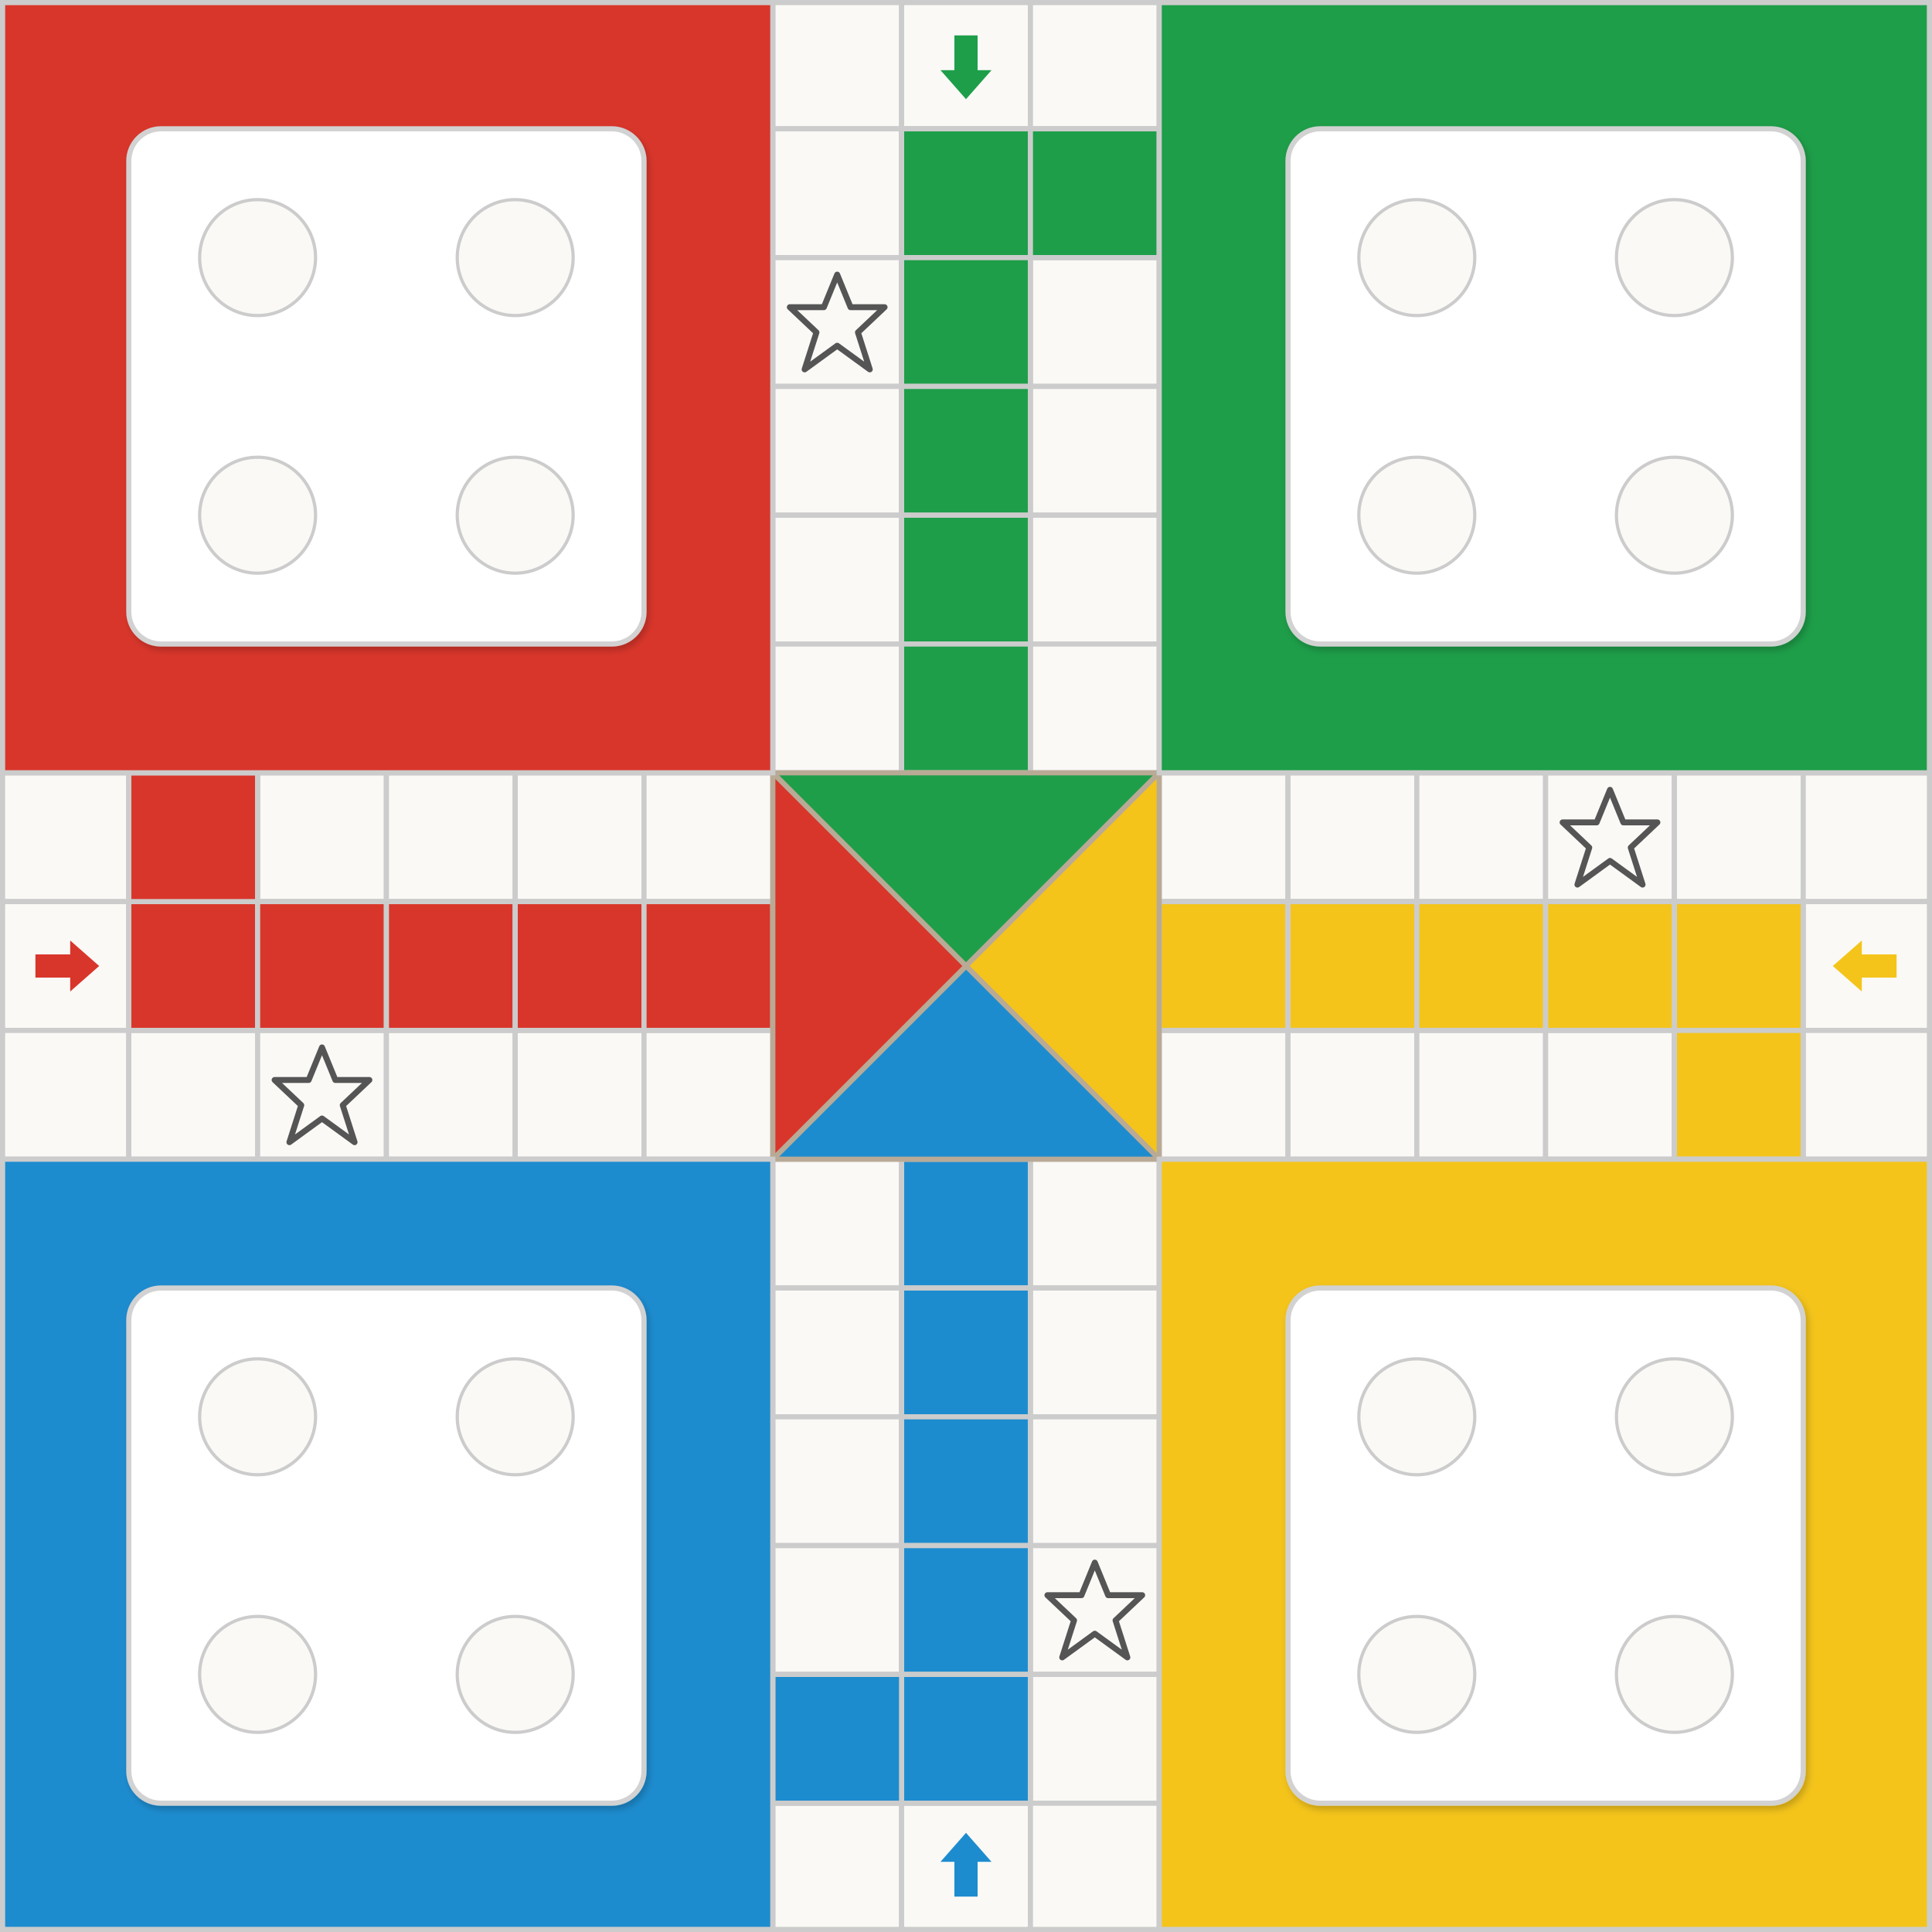
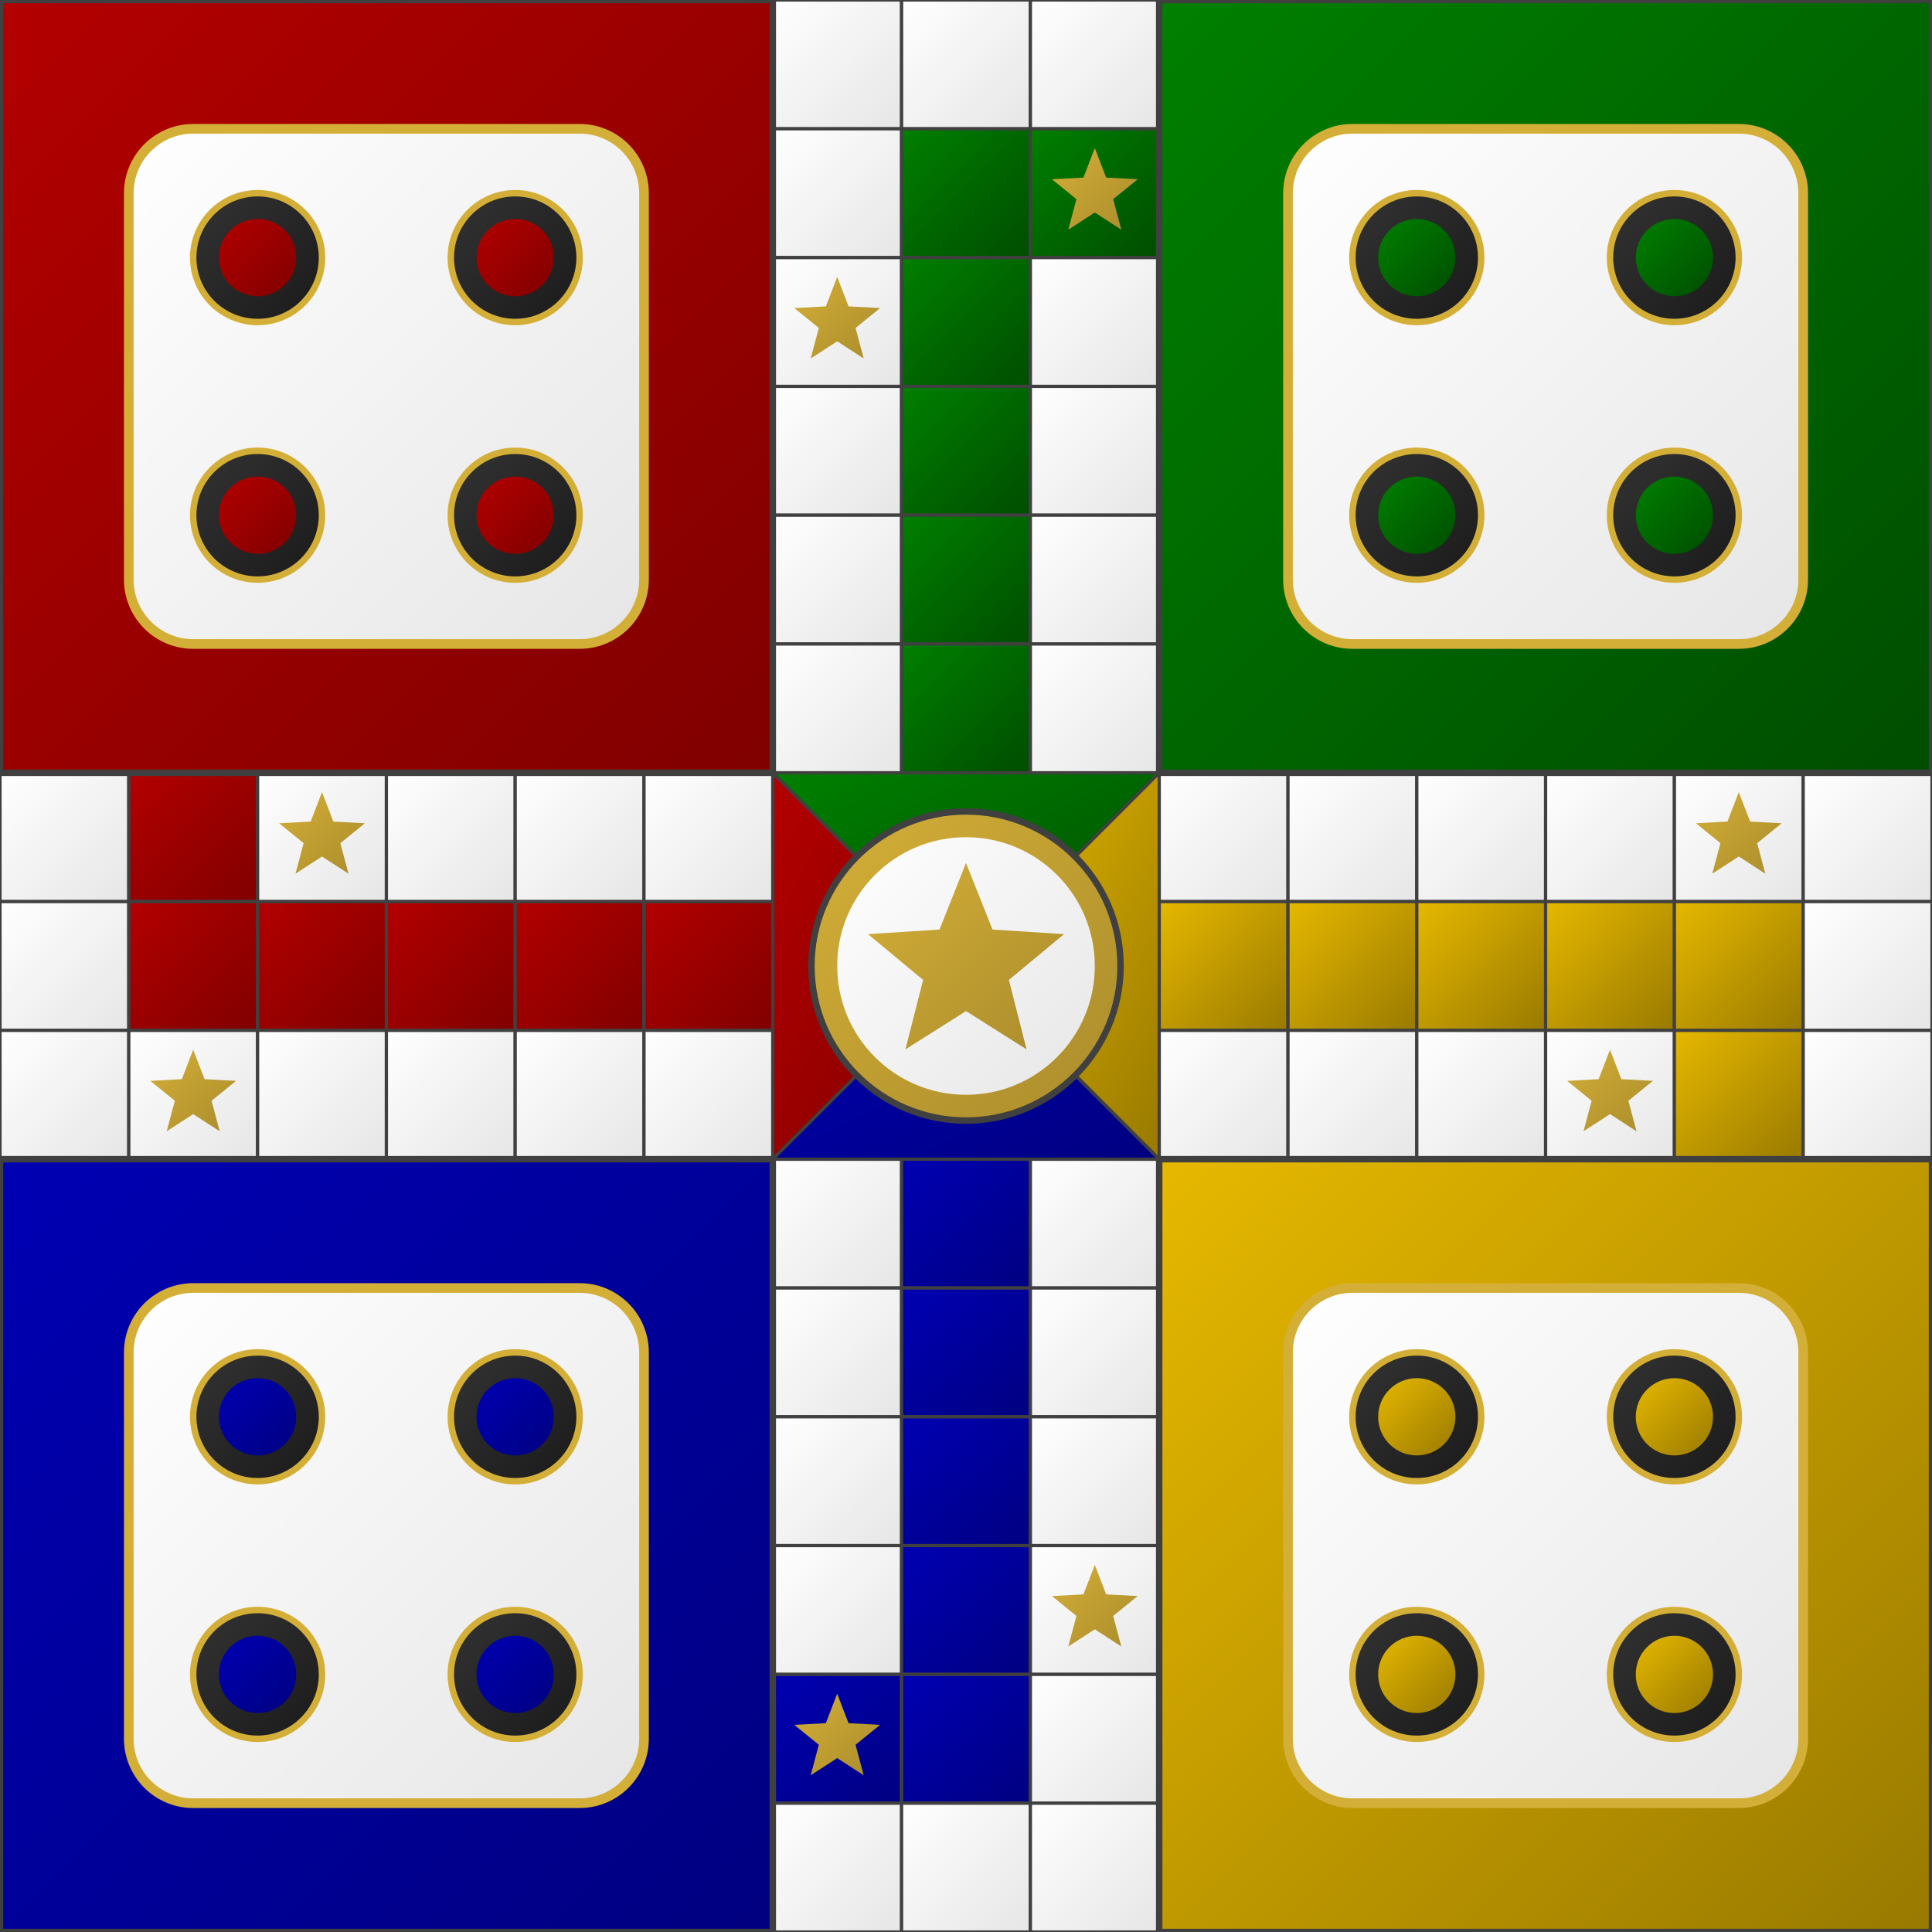
- <svg xmlns="http://www.w3.org/2000/svg" viewBox="0 0 15 15">
+ <svg xmlns="http://www.w3.org/2000/svg" width="600" height="600" viewBox="0 0 600 600">
  <defs>
-     <filter id="ludoShadow" x="-10%" y="-10%" width="120%" height="120%">
-       <feDropShadow dx="0.02" dy="0.03" stdDeviation="0.025" flood-color="#000000" flood-opacity="0.2" />
-     </filter>
+     <linearGradient id="grad_red" x1="0%" y1="0%" x2="100%" y2="100%">
+       <stop offset="0%" stop-color="#b30000" />
+       <stop offset="100%" stop-color="#800000" />
+     </linearGradient>
+     <linearGradient id="grad_green" x1="0%" y1="0%" x2="100%" y2="100%">
+       <stop offset="0%" stop-color="#008000" />
+       <stop offset="100%" stop-color="#004d00" />
+     </linearGradient>
+     <linearGradient id="grad_yellow" x1="0%" y1="0%" x2="100%" y2="100%">
+       <stop offset="0%" stop-color="#e6b800" />
+       <stop offset="100%" stop-color="#997a00" />
+     </linearGradient>
+     <linearGradient id="grad_blue" x1="0%" y1="0%" x2="100%" y2="100%">
+       <stop offset="0%" stop-color="#0000b3" />
+       <stop offset="100%" stop-color="#000080" />
+     </linearGradient>
+     <linearGradient id="grad_white" x1="0%" y1="0%" x2="100%" y2="100%">
+       <stop offset="0%" stop-color="#ffffff" />
+       <stop offset="100%" stop-color="#e6e6e6" />
+     </linearGradient>
+     <linearGradient id="grad_gold" x1="0%" y1="0%" x2="100%" y2="100%">
+       <stop offset="0%" stop-color="#d4af37" />
+       <stop offset="100%" stop-color="#aa8c2c" />
+     </linearGradient>
+     <linearGradient id="grad_socket" x1="0%" y1="0%" x2="100%" y2="100%">
+       <stop offset="0%" stop-color="#333333" />
+       <stop offset="100%" stop-color="#1a1a1a" />
+     </linearGradient>
  </defs>
-   <rect x="0" y="0" width="15" height="15" fill="#FAF9F6" />
-   <rect x="0" y="6" width="1" height="1" fill="#FAF9F6" stroke="#CCCCCC" stroke-width="0.04" />
-   <rect x="0" y="7" width="1" height="1" fill="#FAF9F6" stroke="#CCCCCC" stroke-width="0.04" />
-   <rect x="0" y="8" width="1" height="1" fill="#FAF9F6" stroke="#CCCCCC" stroke-width="0.04" />
-   <rect x="1" y="6" width="1" height="1" fill="#FAF9F6" stroke="#CCCCCC" stroke-width="0.04" />
-   <rect x="1" y="7" width="1" height="1" fill="#FAF9F6" stroke="#CCCCCC" stroke-width="0.04" />
-   <rect x="1" y="8" width="1" height="1" fill="#FAF9F6" stroke="#CCCCCC" stroke-width="0.04" />
-   <rect x="2" y="6" width="1" height="1" fill="#FAF9F6" stroke="#CCCCCC" stroke-width="0.04" />
-   <rect x="2" y="7" width="1" height="1" fill="#FAF9F6" stroke="#CCCCCC" stroke-width="0.04" />
-   <rect x="2" y="8" width="1" height="1" fill="#FAF9F6" stroke="#CCCCCC" stroke-width="0.04" />
-   <rect x="3" y="6" width="1" height="1" fill="#FAF9F6" stroke="#CCCCCC" stroke-width="0.04" />
-   <rect x="3" y="7" width="1" height="1" fill="#FAF9F6" stroke="#CCCCCC" stroke-width="0.04" />
-   <rect x="3" y="8" width="1" height="1" fill="#FAF9F6" stroke="#CCCCCC" stroke-width="0.04" />
-   <rect x="4" y="6" width="1" height="1" fill="#FAF9F6" stroke="#CCCCCC" stroke-width="0.04" />
-   <rect x="4" y="7" width="1" height="1" fill="#FAF9F6" stroke="#CCCCCC" stroke-width="0.04" />
-   <rect x="4" y="8" width="1" height="1" fill="#FAF9F6" stroke="#CCCCCC" stroke-width="0.04" />
-   <rect x="5" y="6" width="1" height="1" fill="#FAF9F6" stroke="#CCCCCC" stroke-width="0.04" />
-   <rect x="5" y="7" width="1" height="1" fill="#FAF9F6" stroke="#CCCCCC" stroke-width="0.04" />
-   <rect x="5" y="8" width="1" height="1" fill="#FAF9F6" stroke="#CCCCCC" stroke-width="0.04" />
-   <rect x="6" y="0" width="1" height="1" fill="#FAF9F6" stroke="#CCCCCC" stroke-width="0.04" />
-   <rect x="6" y="1" width="1" height="1" fill="#FAF9F6" stroke="#CCCCCC" stroke-width="0.04" />
-   <rect x="6" y="2" width="1" height="1" fill="#FAF9F6" stroke="#CCCCCC" stroke-width="0.04" />
-   <rect x="6" y="3" width="1" height="1" fill="#FAF9F6" stroke="#CCCCCC" stroke-width="0.04" />
-   <rect x="6" y="4" width="1" height="1" fill="#FAF9F6" stroke="#CCCCCC" stroke-width="0.04" />
-   <rect x="6" y="5" width="1" height="1" fill="#FAF9F6" stroke="#CCCCCC" stroke-width="0.04" />
-   <rect x="6" y="9" width="1" height="1" fill="#FAF9F6" stroke="#CCCCCC" stroke-width="0.04" />
-   <rect x="6" y="10" width="1" height="1" fill="#FAF9F6" stroke="#CCCCCC" stroke-width="0.04" />
-   <rect x="6" y="11" width="1" height="1" fill="#FAF9F6" stroke="#CCCCCC" stroke-width="0.04" />
-   <rect x="6" y="12" width="1" height="1" fill="#FAF9F6" stroke="#CCCCCC" stroke-width="0.04" />
-   <rect x="6" y="13" width="1" height="1" fill="#FAF9F6" stroke="#CCCCCC" stroke-width="0.04" />
-   <rect x="6" y="14" width="1" height="1" fill="#FAF9F6" stroke="#CCCCCC" stroke-width="0.04" />
-   <rect x="7" y="0" width="1" height="1" fill="#FAF9F6" stroke="#CCCCCC" stroke-width="0.04" />
-   <rect x="7" y="1" width="1" height="1" fill="#FAF9F6" stroke="#CCCCCC" stroke-width="0.04" />
-   <rect x="7" y="2" width="1" height="1" fill="#FAF9F6" stroke="#CCCCCC" stroke-width="0.04" />
-   <rect x="7" y="3" width="1" height="1" fill="#FAF9F6" stroke="#CCCCCC" stroke-width="0.04" />
-   <rect x="7" y="4" width="1" height="1" fill="#FAF9F6" stroke="#CCCCCC" stroke-width="0.04" />
-   <rect x="7" y="5" width="1" height="1" fill="#FAF9F6" stroke="#CCCCCC" stroke-width="0.04" />
-   <rect x="7" y="9" width="1" height="1" fill="#FAF9F6" stroke="#CCCCCC" stroke-width="0.04" />
-   <rect x="7" y="10" width="1" height="1" fill="#FAF9F6" stroke="#CCCCCC" stroke-width="0.04" />
-   <rect x="7" y="11" width="1" height="1" fill="#FAF9F6" stroke="#CCCCCC" stroke-width="0.04" />
-   <rect x="7" y="12" width="1" height="1" fill="#FAF9F6" stroke="#CCCCCC" stroke-width="0.04" />
-   <rect x="7" y="13" width="1" height="1" fill="#FAF9F6" stroke="#CCCCCC" stroke-width="0.04" />
-   <rect x="7" y="14" width="1" height="1" fill="#FAF9F6" stroke="#CCCCCC" stroke-width="0.04" />
-   <rect x="8" y="0" width="1" height="1" fill="#FAF9F6" stroke="#CCCCCC" stroke-width="0.04" />
-   <rect x="8" y="1" width="1" height="1" fill="#FAF9F6" stroke="#CCCCCC" stroke-width="0.04" />
-   <rect x="8" y="2" width="1" height="1" fill="#FAF9F6" stroke="#CCCCCC" stroke-width="0.04" />
-   <rect x="8" y="3" width="1" height="1" fill="#FAF9F6" stroke="#CCCCCC" stroke-width="0.04" />
-   <rect x="8" y="4" width="1" height="1" fill="#FAF9F6" stroke="#CCCCCC" stroke-width="0.04" />
-   <rect x="8" y="5" width="1" height="1" fill="#FAF9F6" stroke="#CCCCCC" stroke-width="0.04" />
-   <rect x="8" y="9" width="1" height="1" fill="#FAF9F6" stroke="#CCCCCC" stroke-width="0.04" />
-   <rect x="8" y="10" width="1" height="1" fill="#FAF9F6" stroke="#CCCCCC" stroke-width="0.04" />
-   <rect x="8" y="11" width="1" height="1" fill="#FAF9F6" stroke="#CCCCCC" stroke-width="0.04" />
-   <rect x="8" y="12" width="1" height="1" fill="#FAF9F6" stroke="#CCCCCC" stroke-width="0.04" />
-   <rect x="8" y="13" width="1" height="1" fill="#FAF9F6" stroke="#CCCCCC" stroke-width="0.04" />
-   <rect x="8" y="14" width="1" height="1" fill="#FAF9F6" stroke="#CCCCCC" stroke-width="0.04" />
-   <rect x="9" y="6" width="1" height="1" fill="#FAF9F6" stroke="#CCCCCC" stroke-width="0.04" />
-   <rect x="9" y="7" width="1" height="1" fill="#FAF9F6" stroke="#CCCCCC" stroke-width="0.04" />
-   <rect x="9" y="8" width="1" height="1" fill="#FAF9F6" stroke="#CCCCCC" stroke-width="0.04" />
-   <rect x="10" y="6" width="1" height="1" fill="#FAF9F6" stroke="#CCCCCC" stroke-width="0.04" />
-   <rect x="10" y="7" width="1" height="1" fill="#FAF9F6" stroke="#CCCCCC" stroke-width="0.04" />
-   <rect x="10" y="8" width="1" height="1" fill="#FAF9F6" stroke="#CCCCCC" stroke-width="0.04" />
-   <rect x="11" y="6" width="1" height="1" fill="#FAF9F6" stroke="#CCCCCC" stroke-width="0.04" />
-   <rect x="11" y="7" width="1" height="1" fill="#FAF9F6" stroke="#CCCCCC" stroke-width="0.04" />
-   <rect x="11" y="8" width="1" height="1" fill="#FAF9F6" stroke="#CCCCCC" stroke-width="0.04" />
-   <rect x="12" y="6" width="1" height="1" fill="#FAF9F6" stroke="#CCCCCC" stroke-width="0.04" />
-   <rect x="12" y="7" width="1" height="1" fill="#FAF9F6" stroke="#CCCCCC" stroke-width="0.04" />
-   <rect x="12" y="8" width="1" height="1" fill="#FAF9F6" stroke="#CCCCCC" stroke-width="0.04" />
-   <rect x="13" y="6" width="1" height="1" fill="#FAF9F6" stroke="#CCCCCC" stroke-width="0.04" />
-   <rect x="13" y="7" width="1" height="1" fill="#FAF9F6" stroke="#CCCCCC" stroke-width="0.04" />
-   <rect x="13" y="8" width="1" height="1" fill="#FAF9F6" stroke="#CCCCCC" stroke-width="0.04" />
-   <rect x="14" y="6" width="1" height="1" fill="#FAF9F6" stroke="#CCCCCC" stroke-width="0.04" />
-   <rect x="14" y="7" width="1" height="1" fill="#FAF9F6" stroke="#CCCCCC" stroke-width="0.04" />
-   <rect x="14" y="8" width="1" height="1" fill="#FAF9F6" stroke="#CCCCCC" stroke-width="0.04" />
-   <rect x="1" y="7" width="1" height="1" fill="#D9362B" stroke="#CCCCCC" stroke-width="0.04" />
-   <rect x="2" y="7" width="1" height="1" fill="#D9362B" stroke="#CCCCCC" stroke-width="0.04" />
-   <rect x="3" y="7" width="1" height="1" fill="#D9362B" stroke="#CCCCCC" stroke-width="0.04" />
-   <rect x="4" y="7" width="1" height="1" fill="#D9362B" stroke="#CCCCCC" stroke-width="0.04" />
-   <rect x="5" y="7" width="1" height="1" fill="#D9362B" stroke="#CCCCCC" stroke-width="0.04" />
-   <rect x="7" y="1" width="1" height="1" fill="#1E9E49" stroke="#CCCCCC" stroke-width="0.04" />
-   <rect x="7" y="2" width="1" height="1" fill="#1E9E49" stroke="#CCCCCC" stroke-width="0.04" />
-   <rect x="7" y="3" width="1" height="1" fill="#1E9E49" stroke="#CCCCCC" stroke-width="0.04" />
-   <rect x="7" y="4" width="1" height="1" fill="#1E9E49" stroke="#CCCCCC" stroke-width="0.04" />
-   <rect x="7" y="5" width="1" height="1" fill="#1E9E49" stroke="#CCCCCC" stroke-width="0.04" />
-   <rect x="9" y="7" width="1" height="1" fill="#F4C41B" stroke="#CCCCCC" stroke-width="0.04" />
-   <rect x="10" y="7" width="1" height="1" fill="#F4C41B" stroke="#CCCCCC" stroke-width="0.04" />
-   <rect x="11" y="7" width="1" height="1" fill="#F4C41B" stroke="#CCCCCC" stroke-width="0.04" />
-   <rect x="12" y="7" width="1" height="1" fill="#F4C41B" stroke="#CCCCCC" stroke-width="0.04" />
-   <rect x="13" y="7" width="1" height="1" fill="#F4C41B" stroke="#CCCCCC" stroke-width="0.04" />
-   <rect x="7" y="9" width="1" height="1" fill="#1D8CCF" stroke="#CCCCCC" stroke-width="0.04" />
-   <rect x="7" y="10" width="1" height="1" fill="#1D8CCF" stroke="#CCCCCC" stroke-width="0.04" />
-   <rect x="7" y="11" width="1" height="1" fill="#1D8CCF" stroke="#CCCCCC" stroke-width="0.04" />
-   <rect x="7" y="12" width="1" height="1" fill="#1D8CCF" stroke="#CCCCCC" stroke-width="0.04" />
-   <rect x="7" y="13" width="1" height="1" fill="#1D8CCF" stroke="#CCCCCC" stroke-width="0.04" />
-   <rect x="1" y="6" width="1" height="1" fill="#D9362B" stroke="#CCCCCC" stroke-width="0.04" />
-   <rect x="8" y="1" width="1" height="1" fill="#1E9E49" stroke="#CCCCCC" stroke-width="0.04" />
-   <rect x="13" y="8" width="1" height="1" fill="#F4C41B" stroke="#CCCCCC" stroke-width="0.04" />
-   <rect x="6" y="13" width="1" height="1" fill="#1D8CCF" stroke="#CCCCCC" stroke-width="0.04" />
-   <path d="M 0,-0.32 L 0.09,-0.1 L 0.32,-0.1 L 0.14,0.07 L 0.22,0.32 L 0,0.16 L -0.22,0.32 L -0.14,0.07 L -0.32,-0.1 L -0.09,-0.1 Z" fill="none" stroke="#555555" stroke-width="0.04" stroke-linejoin="round" transform="translate(2.5, 8.5) scale(1.15)" />
-   <path d="M 0,-0.32 L 0.09,-0.1 L 0.32,-0.1 L 0.14,0.07 L 0.22,0.32 L 0,0.16 L -0.22,0.32 L -0.14,0.07 L -0.32,-0.1 L -0.09,-0.1 Z" fill="none" stroke="#555555" stroke-width="0.04" stroke-linejoin="round" transform="translate(6.5, 2.5) scale(1.15)" />
-   <path d="M 0,-0.32 L 0.09,-0.1 L 0.32,-0.1 L 0.14,0.07 L 0.22,0.32 L 0,0.16 L -0.22,0.32 L -0.14,0.07 L -0.32,-0.1 L -0.09,-0.1 Z" fill="none" stroke="#555555" stroke-width="0.04" stroke-linejoin="round" transform="translate(12.5, 6.5) scale(1.15)" />
-   <path d="M 0,-0.32 L 0.09,-0.1 L 0.32,-0.1 L 0.14,0.07 L 0.22,0.32 L 0,0.16 L -0.22,0.32 L -0.14,0.07 L -0.32,-0.1 L -0.09,-0.1 Z" fill="none" stroke="#555555" stroke-width="0.04" stroke-linejoin="round" transform="translate(8.5, 12.5) scale(1.15)" />
-   <path d="M -0.25,-0.1 L 0.05,-0.1 L 0.05,-0.22 L 0.3,0 L 0.05,0.22 L 0.05,0.1 L -0.25,0.1 Z" fill="#D9362B" transform="translate(0.5, 7.5) scale(0.9)" />
-   <path d="M -0.1,-0.25 L -0.1,0.05 L -0.22,0.05 L 0,0.3 L 0.22,0.05 L 0.1,0.05 L 0.1,-0.25 Z" fill="#1E9E49" transform="translate(7.5, 0.5) scale(0.9)" />
-   <path d="M 0.25,-0.1 L -0.05,-0.1 L -0.05,-0.22 L -0.3,0 L -0.05,0.22 L -0.05,0.1 L 0.25,0.1 Z" fill="#F4C41B" transform="translate(14.5, 7.5) scale(0.9)" />
-   <path d="M -0.1,0.25 L -0.1,-0.05 L -0.22,-0.05 L 0,-0.3 L 0.22,-0.05 L 0.1,-0.05 L 0.1,0.25 Z" fill="#1D8CCF" transform="translate(7.5, 14.5) scale(0.9)" />
-   <polygon points="6,6 9,6 7.5,7.5" fill="#1E9E49" stroke="#B9AA96" stroke-width="0.04" />
-   <polygon points="9,6 9,9 7.5,7.5" fill="#F4C41B" stroke="#B9AA96" stroke-width="0.04" />
-   <polygon points="6,9 9,9 7.5,7.5" fill="#1D8CCF" stroke="#B9AA96" stroke-width="0.04" />
-   <polygon points="6,6 6,9 7.5,7.5" fill="#D9362B" stroke="#B9AA96" stroke-width="0.04" />
-   <rect x="0" y="0" width="6" height="6" fill="#D9362B" stroke="#CCCCCC" stroke-width="0.04" />
-   <rect x="1.0" y="1.0" width="4.0" height="4.0" rx="0.25" ry="0.25" fill="#FFFFFF" stroke="#D2D2D2" stroke-width="0.04" filter="url(#ludoShadow)" />
-   <circle cx="2.0" cy="2.0" r="0.45" fill="#FAF9F6" stroke="#CCCCCC" stroke-width="0.025" />
-   <circle cx="4.0" cy="2.0" r="0.45" fill="#FAF9F6" stroke="#CCCCCC" stroke-width="0.025" />
-   <circle cx="2.0" cy="4.0" r="0.45" fill="#FAF9F6" stroke="#CCCCCC" stroke-width="0.025" />
-   <circle cx="4.0" cy="4.0" r="0.45" fill="#FAF9F6" stroke="#CCCCCC" stroke-width="0.025" />
-   <rect x="9" y="0" width="6" height="6" fill="#1E9E49" stroke="#CCCCCC" stroke-width="0.04" />
-   <rect x="10.0" y="1.0" width="4.0" height="4.0" rx="0.25" ry="0.25" fill="#FFFFFF" stroke="#D2D2D2" stroke-width="0.04" filter="url(#ludoShadow)" />
-   <circle cx="11.0" cy="2.0" r="0.45" fill="#FAF9F6" stroke="#CCCCCC" stroke-width="0.025" />
-   <circle cx="13.0" cy="2.0" r="0.45" fill="#FAF9F6" stroke="#CCCCCC" stroke-width="0.025" />
-   <circle cx="11.0" cy="4.0" r="0.45" fill="#FAF9F6" stroke="#CCCCCC" stroke-width="0.025" />
-   <circle cx="13.0" cy="4.0" r="0.45" fill="#FAF9F6" stroke="#CCCCCC" stroke-width="0.025" />
-   <rect x="0" y="9" width="6" height="6" fill="#1D8CCF" stroke="#CCCCCC" stroke-width="0.04" />
-   <rect x="1.0" y="10.0" width="4.0" height="4.0" rx="0.25" ry="0.25" fill="#FFFFFF" stroke="#D2D2D2" stroke-width="0.04" filter="url(#ludoShadow)" />
-   <circle cx="2.0" cy="11.0" r="0.45" fill="#FAF9F6" stroke="#CCCCCC" stroke-width="0.025" />
-   <circle cx="4.0" cy="11.0" r="0.45" fill="#FAF9F6" stroke="#CCCCCC" stroke-width="0.025" />
-   <circle cx="2.0" cy="13.0" r="0.45" fill="#FAF9F6" stroke="#CCCCCC" stroke-width="0.025" />
-   <circle cx="4.0" cy="13.0" r="0.45" fill="#FAF9F6" stroke="#CCCCCC" stroke-width="0.025" />
-   <rect x="9" y="9" width="6" height="6" fill="#F4C41B" stroke="#CCCCCC" stroke-width="0.04" />
-   <rect x="10.0" y="10.0" width="4.0" height="4.0" rx="0.25" ry="0.25" fill="#FFFFFF" stroke="#D2D2D2" stroke-width="0.04" filter="url(#ludoShadow)" />
-   <circle cx="11.0" cy="11.0" r="0.45" fill="#FAF9F6" stroke="#CCCCCC" stroke-width="0.025" />
-   <circle cx="13.0" cy="11.0" r="0.45" fill="#FAF9F6" stroke="#CCCCCC" stroke-width="0.025" />
-   <circle cx="11.0" cy="13.0" r="0.45" fill="#FAF9F6" stroke="#CCCCCC" stroke-width="0.025" />
-   <circle cx="13.0" cy="13.0" r="0.45" fill="#FAF9F6" stroke="#CCCCCC" stroke-width="0.025" />
-   <rect x="0" y="0" width="15" height="15" fill="none" stroke="#CCCCCC" stroke-width="0.08" />
+   <rect width="600" height="600" fill="url(#grad_white)" />
+   <rect x="240.0" y="0.0" width="40.0" height="40.0" fill="url(#grad_white)" stroke="#404040" stroke-width="1" />
+   <rect x="280.0" y="0.0" width="40.0" height="40.0" fill="url(#grad_white)" stroke="#404040" stroke-width="1" />
+   <rect x="320.0" y="0.0" width="40.0" height="40.0" fill="url(#grad_white)" stroke="#404040" stroke-width="1" />
+   <rect x="240.0" y="40.0" width="40.0" height="40.0" fill="url(#grad_white)" stroke="#404040" stroke-width="1" />
+   <rect x="280.0" y="40.0" width="40.0" height="40.0" fill="url(#grad_green)" stroke="#404040" stroke-width="1" />
+   <rect x="320.0" y="40.0" width="40.0" height="40.0" fill="url(#grad_green)" stroke="#404040" stroke-width="1" />
+   <rect x="240.0" y="80.0" width="40.0" height="40.0" fill="url(#grad_white)" stroke="#404040" stroke-width="1" />
+   <rect x="280.0" y="80.0" width="40.0" height="40.0" fill="url(#grad_green)" stroke="#404040" stroke-width="1" />
+   <rect x="320.0" y="80.0" width="40.0" height="40.0" fill="url(#grad_white)" stroke="#404040" stroke-width="1" />
+   <rect x="240.0" y="120.0" width="40.0" height="40.0" fill="url(#grad_white)" stroke="#404040" stroke-width="1" />
+   <rect x="280.0" y="120.0" width="40.0" height="40.0" fill="url(#grad_green)" stroke="#404040" stroke-width="1" />
+   <rect x="320.0" y="120.0" width="40.0" height="40.0" fill="url(#grad_white)" stroke="#404040" stroke-width="1" />
+   <rect x="240.0" y="160.0" width="40.0" height="40.0" fill="url(#grad_white)" stroke="#404040" stroke-width="1" />
+   <rect x="280.0" y="160.0" width="40.0" height="40.0" fill="url(#grad_green)" stroke="#404040" stroke-width="1" />
+   <rect x="320.0" y="160.0" width="40.0" height="40.0" fill="url(#grad_white)" stroke="#404040" stroke-width="1" />
+   <rect x="240.0" y="200.0" width="40.0" height="40.0" fill="url(#grad_white)" stroke="#404040" stroke-width="1" />
+   <rect x="280.0" y="200.0" width="40.0" height="40.0" fill="url(#grad_green)" stroke="#404040" stroke-width="1" />
+   <rect x="320.0" y="200.0" width="40.0" height="40.0" fill="url(#grad_white)" stroke="#404040" stroke-width="1" />
+   <rect x="0.0" y="240.0" width="40.0" height="40.0" fill="url(#grad_white)" stroke="#404040" stroke-width="1" />
+   <rect x="40.0" y="240.0" width="40.0" height="40.0" fill="url(#grad_red)" stroke="#404040" stroke-width="1" />
+   <rect x="80.0" y="240.0" width="40.0" height="40.0" fill="url(#grad_white)" stroke="#404040" stroke-width="1" />
+   <rect x="120.0" y="240.0" width="40.0" height="40.0" fill="url(#grad_white)" stroke="#404040" stroke-width="1" />
+   <rect x="160.0" y="240.0" width="40.0" height="40.0" fill="url(#grad_white)" stroke="#404040" stroke-width="1" />
+   <rect x="200.0" y="240.0" width="40.0" height="40.0" fill="url(#grad_white)" stroke="#404040" stroke-width="1" />
+   <rect x="360.0" y="240.0" width="40.0" height="40.0" fill="url(#grad_white)" stroke="#404040" stroke-width="1" />
+   <rect x="400.0" y="240.0" width="40.0" height="40.0" fill="url(#grad_white)" stroke="#404040" stroke-width="1" />
+   <rect x="440.0" y="240.0" width="40.0" height="40.0" fill="url(#grad_white)" stroke="#404040" stroke-width="1" />
+   <rect x="480.0" y="240.0" width="40.0" height="40.0" fill="url(#grad_white)" stroke="#404040" stroke-width="1" />
+   <rect x="520.0" y="240.0" width="40.0" height="40.0" fill="url(#grad_white)" stroke="#404040" stroke-width="1" />
+   <rect x="560.0" y="240.0" width="40.0" height="40.0" fill="url(#grad_white)" stroke="#404040" stroke-width="1" />
+   <rect x="0.0" y="280.0" width="40.0" height="40.0" fill="url(#grad_white)" stroke="#404040" stroke-width="1" />
+   <rect x="40.0" y="280.0" width="40.0" height="40.0" fill="url(#grad_red)" stroke="#404040" stroke-width="1" />
+   <rect x="80.0" y="280.0" width="40.0" height="40.0" fill="url(#grad_red)" stroke="#404040" stroke-width="1" />
+   <rect x="120.0" y="280.0" width="40.0" height="40.0" fill="url(#grad_red)" stroke="#404040" stroke-width="1" />
+   <rect x="160.0" y="280.0" width="40.0" height="40.0" fill="url(#grad_red)" stroke="#404040" stroke-width="1" />
+   <rect x="200.0" y="280.0" width="40.0" height="40.0" fill="url(#grad_red)" stroke="#404040" stroke-width="1" />
+   <rect x="360.0" y="280.0" width="40.0" height="40.0" fill="url(#grad_yellow)" stroke="#404040" stroke-width="1" />
+   <rect x="400.0" y="280.0" width="40.0" height="40.0" fill="url(#grad_yellow)" stroke="#404040" stroke-width="1" />
+   <rect x="440.0" y="280.0" width="40.0" height="40.0" fill="url(#grad_yellow)" stroke="#404040" stroke-width="1" />
+   <rect x="480.0" y="280.0" width="40.0" height="40.0" fill="url(#grad_yellow)" stroke="#404040" stroke-width="1" />
+   <rect x="520.0" y="280.0" width="40.0" height="40.0" fill="url(#grad_yellow)" stroke="#404040" stroke-width="1" />
+   <rect x="560.0" y="280.0" width="40.0" height="40.0" fill="url(#grad_white)" stroke="#404040" stroke-width="1" />
+   <rect x="0.0" y="320.0" width="40.0" height="40.0" fill="url(#grad_white)" stroke="#404040" stroke-width="1" />
+   <rect x="40.0" y="320.0" width="40.0" height="40.0" fill="url(#grad_white)" stroke="#404040" stroke-width="1" />
+   <rect x="80.0" y="320.0" width="40.0" height="40.0" fill="url(#grad_white)" stroke="#404040" stroke-width="1" />
+   <rect x="120.0" y="320.0" width="40.0" height="40.0" fill="url(#grad_white)" stroke="#404040" stroke-width="1" />
+   <rect x="160.0" y="320.0" width="40.0" height="40.0" fill="url(#grad_white)" stroke="#404040" stroke-width="1" />
+   <rect x="200.0" y="320.0" width="40.0" height="40.0" fill="url(#grad_white)" stroke="#404040" stroke-width="1" />
+   <rect x="360.0" y="320.0" width="40.0" height="40.0" fill="url(#grad_white)" stroke="#404040" stroke-width="1" />
+   <rect x="400.0" y="320.0" width="40.0" height="40.0" fill="url(#grad_white)" stroke="#404040" stroke-width="1" />
+   <rect x="440.0" y="320.0" width="40.0" height="40.0" fill="url(#grad_white)" stroke="#404040" stroke-width="1" />
+   <rect x="480.0" y="320.0" width="40.0" height="40.0" fill="url(#grad_white)" stroke="#404040" stroke-width="1" />
+   <rect x="520.0" y="320.0" width="40.0" height="40.0" fill="url(#grad_yellow)" stroke="#404040" stroke-width="1" />
+   <rect x="560.0" y="320.0" width="40.0" height="40.0" fill="url(#grad_white)" stroke="#404040" stroke-width="1" />
+   <rect x="240.0" y="360.0" width="40.0" height="40.0" fill="url(#grad_white)" stroke="#404040" stroke-width="1" />
+   <rect x="280.0" y="360.0" width="40.0" height="40.0" fill="url(#grad_blue)" stroke="#404040" stroke-width="1" />
+   <rect x="320.0" y="360.0" width="40.0" height="40.0" fill="url(#grad_white)" stroke="#404040" stroke-width="1" />
+   <rect x="240.0" y="400.0" width="40.0" height="40.0" fill="url(#grad_white)" stroke="#404040" stroke-width="1" />
+   <rect x="280.0" y="400.0" width="40.0" height="40.0" fill="url(#grad_blue)" stroke="#404040" stroke-width="1" />
+   <rect x="320.0" y="400.0" width="40.0" height="40.0" fill="url(#grad_white)" stroke="#404040" stroke-width="1" />
+   <rect x="240.0" y="440.0" width="40.0" height="40.0" fill="url(#grad_white)" stroke="#404040" stroke-width="1" />
+   <rect x="280.0" y="440.0" width="40.0" height="40.0" fill="url(#grad_blue)" stroke="#404040" stroke-width="1" />
+   <rect x="320.0" y="440.0" width="40.0" height="40.0" fill="url(#grad_white)" stroke="#404040" stroke-width="1" />
+   <rect x="240.0" y="480.0" width="40.0" height="40.0" fill="url(#grad_white)" stroke="#404040" stroke-width="1" />
+   <rect x="280.0" y="480.0" width="40.0" height="40.0" fill="url(#grad_blue)" stroke="#404040" stroke-width="1" />
+   <rect x="320.0" y="480.0" width="40.0" height="40.0" fill="url(#grad_white)" stroke="#404040" stroke-width="1" />
+   <rect x="240.0" y="520.0" width="40.0" height="40.0" fill="url(#grad_blue)" stroke="#404040" stroke-width="1" />
+   <rect x="280.0" y="520.0" width="40.0" height="40.0" fill="url(#grad_blue)" stroke="#404040" stroke-width="1" />
+   <rect x="320.0" y="520.0" width="40.0" height="40.0" fill="url(#grad_white)" stroke="#404040" stroke-width="1" />
+   <rect x="240.0" y="560.0" width="40.0" height="40.0" fill="url(#grad_white)" stroke="#404040" stroke-width="1" />
+   <rect x="280.0" y="560.0" width="40.0" height="40.0" fill="url(#grad_white)" stroke="#404040" stroke-width="1" />
+   <rect x="320.0" y="560.0" width="40.0" height="40.0" fill="url(#grad_white)" stroke="#404040" stroke-width="1" />
+   <polygon points="100.0,246.0 103.527,255.146 113.315,255.674 105.706,261.854 108.229,271.326 100.0,266.0 91.771,271.326 94.294,261.854 86.685,255.674 96.473,255.146" fill="url(#grad_gold)" />
+   <polygon points="60.0,326.0 63.527,335.146 73.315,335.674 65.706,341.854 68.229,351.326 60.0,346.0 51.771,351.326 54.294,341.854 46.685,335.674 56.473,335.146" fill="url(#grad_gold)" />
+   <polygon points="260.0,86.0 263.527,95.146 273.315,95.674 265.706,101.854 268.229,111.326 260.0,106.0 251.771,111.326 254.294,101.854 246.685,95.674 256.473,95.146" fill="url(#grad_gold)" />
+   <polygon points="340.0,46.0 343.527,55.146 353.315,55.674 345.706,61.854 348.229,71.326 340.0,66.0 331.771,71.326 334.294,61.854 326.685,55.674 336.473,55.146" fill="url(#grad_gold)" />
+   <polygon points="500.0,326.0 503.527,335.146 513.315,335.674 505.706,341.854 508.229,351.326 500.0,346.0 491.771,351.326 494.294,341.854 486.685,335.674 496.473,335.146" fill="url(#grad_gold)" />
+   <polygon points="540.0,246.0 543.527,255.146 553.315,255.674 545.706,261.854 548.229,271.326 540.0,266.0 531.771,271.326 534.294,261.854 526.685,255.674 536.473,255.146" fill="url(#grad_gold)" />
+   <polygon points="340.0,486.0 343.527,495.146 353.315,495.674 345.706,501.854 348.229,511.326 340.0,506.0 331.771,511.326 334.294,501.854 326.685,495.674 336.473,495.146" fill="url(#grad_gold)" />
+   <polygon points="260.0,526.0 263.527,535.146 273.315,535.674 265.706,541.854 268.229,551.326 260.0,546.0 251.771,551.326 254.294,541.854 246.685,535.674 256.473,535.146" fill="url(#grad_gold)" />
+   <rect x="0.0" y="0.0" width="240.0" height="240.0" fill="url(#grad_red)" stroke="#404040" stroke-width="2" />
+   <rect x="40.0" y="40.0" width="160.0" height="160.0" fill="url(#grad_white)" stroke="#d4af37" stroke-width="3" rx="20.0" ry="20.0" />
+   <circle cx="80.0" cy="80.0" r="20.0" fill="url(#grad_socket)" stroke="#d4af37" stroke-width="2" />
+   <circle cx="80.0" cy="80.0" r="12.0" fill="url(#grad_red)" />
+   <circle cx="80.0" cy="160.0" r="20.0" fill="url(#grad_socket)" stroke="#d4af37" stroke-width="2" />
+   <circle cx="80.0" cy="160.0" r="12.0" fill="url(#grad_red)" />
+   <circle cx="160.0" cy="80.0" r="20.0" fill="url(#grad_socket)" stroke="#d4af37" stroke-width="2" />
+   <circle cx="160.0" cy="80.0" r="12.0" fill="url(#grad_red)" />
+   <circle cx="160.0" cy="160.0" r="20.0" fill="url(#grad_socket)" stroke="#d4af37" stroke-width="2" />
+   <circle cx="160.0" cy="160.0" r="12.0" fill="url(#grad_red)" />
+   <rect x="360.0" y="0.0" width="240.0" height="240.0" fill="url(#grad_green)" stroke="#404040" stroke-width="2" />
+   <rect x="400.0" y="40.0" width="160.0" height="160.0" fill="url(#grad_white)" stroke="#d4af37" stroke-width="3" rx="20.0" ry="20.0" />
+   <circle cx="440.0" cy="80.0" r="20.0" fill="url(#grad_socket)" stroke="#d4af37" stroke-width="2" />
+   <circle cx="440.0" cy="80.0" r="12.0" fill="url(#grad_green)" />
+   <circle cx="440.0" cy="160.0" r="20.0" fill="url(#grad_socket)" stroke="#d4af37" stroke-width="2" />
+   <circle cx="440.0" cy="160.0" r="12.0" fill="url(#grad_green)" />
+   <circle cx="520.0" cy="80.0" r="20.0" fill="url(#grad_socket)" stroke="#d4af37" stroke-width="2" />
+   <circle cx="520.0" cy="80.0" r="12.0" fill="url(#grad_green)" />
+   <circle cx="520.0" cy="160.0" r="20.0" fill="url(#grad_socket)" stroke="#d4af37" stroke-width="2" />
+   <circle cx="520.0" cy="160.0" r="12.0" fill="url(#grad_green)" />
+   <rect x="360.0" y="360.0" width="240.0" height="240.0" fill="url(#grad_yellow)" stroke="#404040" stroke-width="2" />
+   <rect x="400.0" y="400.0" width="160.0" height="160.0" fill="url(#grad_white)" stroke="#d4af37" stroke-width="3" rx="20.0" ry="20.0" />
+   <circle cx="440.0" cy="440.0" r="20.0" fill="url(#grad_socket)" stroke="#d4af37" stroke-width="2" />
+   <circle cx="440.0" cy="440.0" r="12.0" fill="url(#grad_yellow)" />
+   <circle cx="440.0" cy="520.0" r="20.0" fill="url(#grad_socket)" stroke="#d4af37" stroke-width="2" />
+   <circle cx="440.0" cy="520.0" r="12.0" fill="url(#grad_yellow)" />
+   <circle cx="520.0" cy="440.0" r="20.0" fill="url(#grad_socket)" stroke="#d4af37" stroke-width="2" />
+   <circle cx="520.0" cy="440.0" r="12.0" fill="url(#grad_yellow)" />
+   <circle cx="520.0" cy="520.0" r="20.0" fill="url(#grad_socket)" stroke="#d4af37" stroke-width="2" />
+   <circle cx="520.0" cy="520.0" r="12.0" fill="url(#grad_yellow)" />
+   <rect x="0.0" y="360.0" width="240.0" height="240.0" fill="url(#grad_blue)" stroke="#404040" stroke-width="2" />
+   <rect x="40.0" y="400.0" width="160.0" height="160.0" fill="url(#grad_white)" stroke="#d4af37" stroke-width="3" rx="20.0" ry="20.0" />
+   <circle cx="80.0" cy="440.0" r="20.0" fill="url(#grad_socket)" stroke="#d4af37" stroke-width="2" />
+   <circle cx="80.0" cy="440.0" r="12.0" fill="url(#grad_blue)" />
+   <circle cx="80.0" cy="520.0" r="20.0" fill="url(#grad_socket)" stroke="#d4af37" stroke-width="2" />
+   <circle cx="80.0" cy="520.0" r="12.0" fill="url(#grad_blue)" />
+   <circle cx="160.0" cy="440.0" r="20.0" fill="url(#grad_socket)" stroke="#d4af37" stroke-width="2" />
+   <circle cx="160.0" cy="440.0" r="12.0" fill="url(#grad_blue)" />
+   <circle cx="160.0" cy="520.0" r="20.0" fill="url(#grad_socket)" stroke="#d4af37" stroke-width="2" />
+   <circle cx="160.0" cy="520.0" r="12.0" fill="url(#grad_blue)" />
+   <polygon points="240.0,240.0 240.0,360.0 300.0,300.0" fill="url(#grad_red)" stroke="#404040" stroke-width="1" />
+   <polygon points="240.0,240.0 360.0,240.0 300.0,300.0" fill="url(#grad_green)" stroke="#404040" stroke-width="1" />
+   <polygon points="360.0,240.0 360.0,360.0 300.0,300.0" fill="url(#grad_yellow)" stroke="#404040" stroke-width="1" />
+   <polygon points="240.0,360.0 360.0,360.0 300.0,300.0" fill="url(#grad_blue)" stroke="#404040" stroke-width="1" />
+   <circle cx="300.0" cy="300.0" r="48.0" fill="url(#grad_gold)" stroke="#404040" stroke-width="2" />
+   <circle cx="300.0" cy="300.0" r="40.0" fill="url(#grad_white)" />
+   <polygon points="300.0,268.0 308.229,288.674 330.434,290.111 313.315,304.326 318.809,325.889 300.0,314.0 281.191,325.889 286.685,304.326 269.566,290.111 291.771,288.674" fill="url(#grad_gold)" />
</svg>
